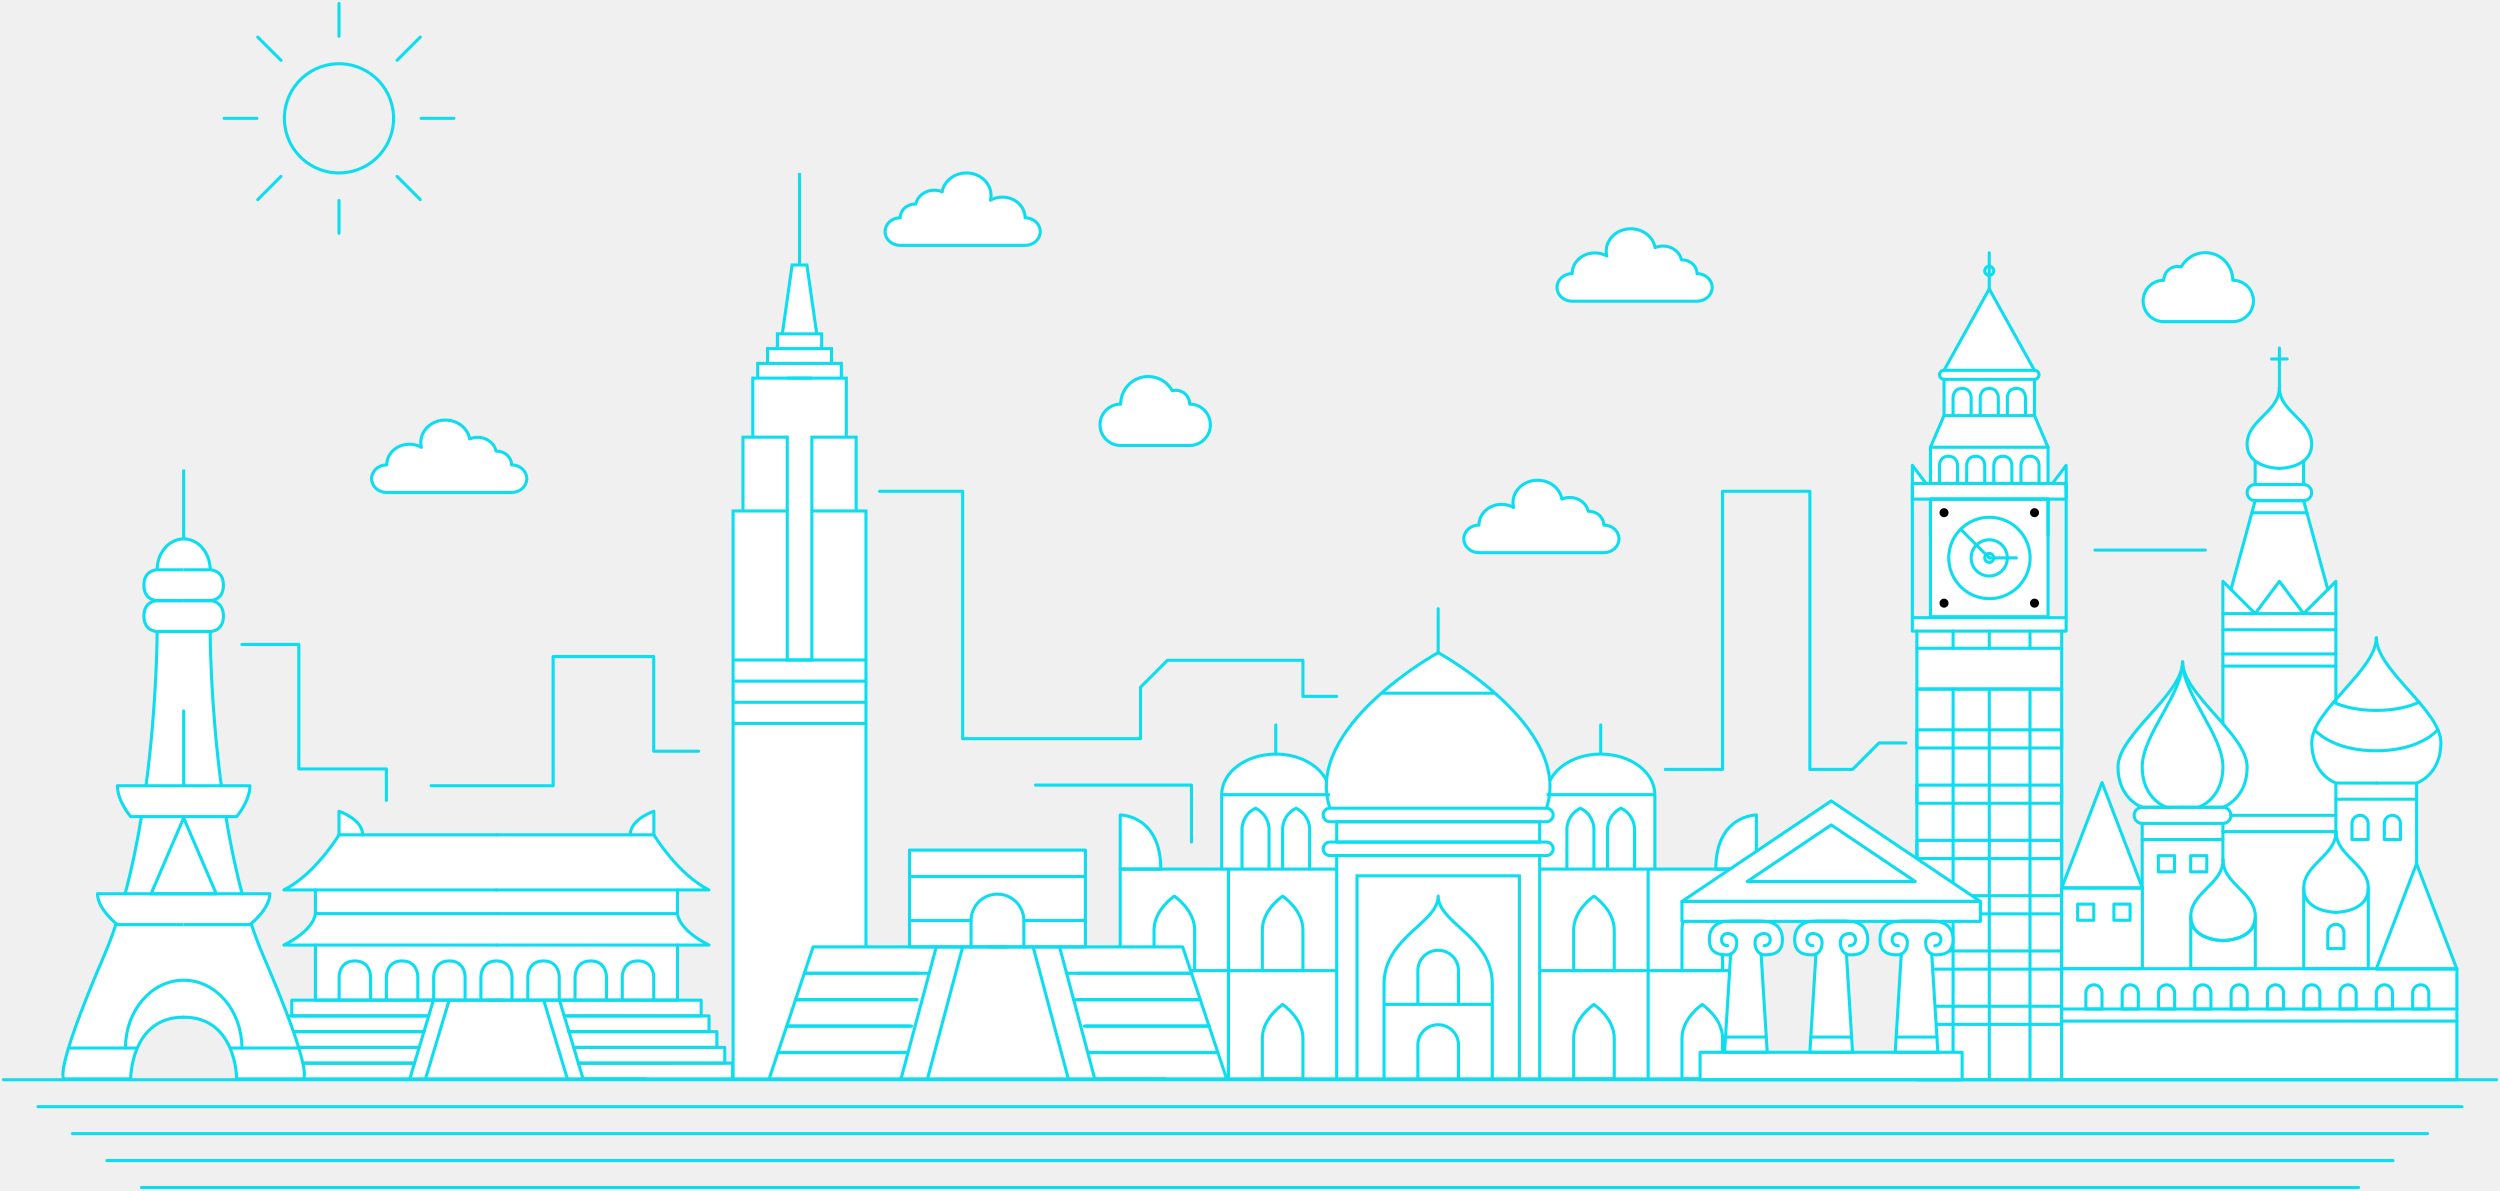
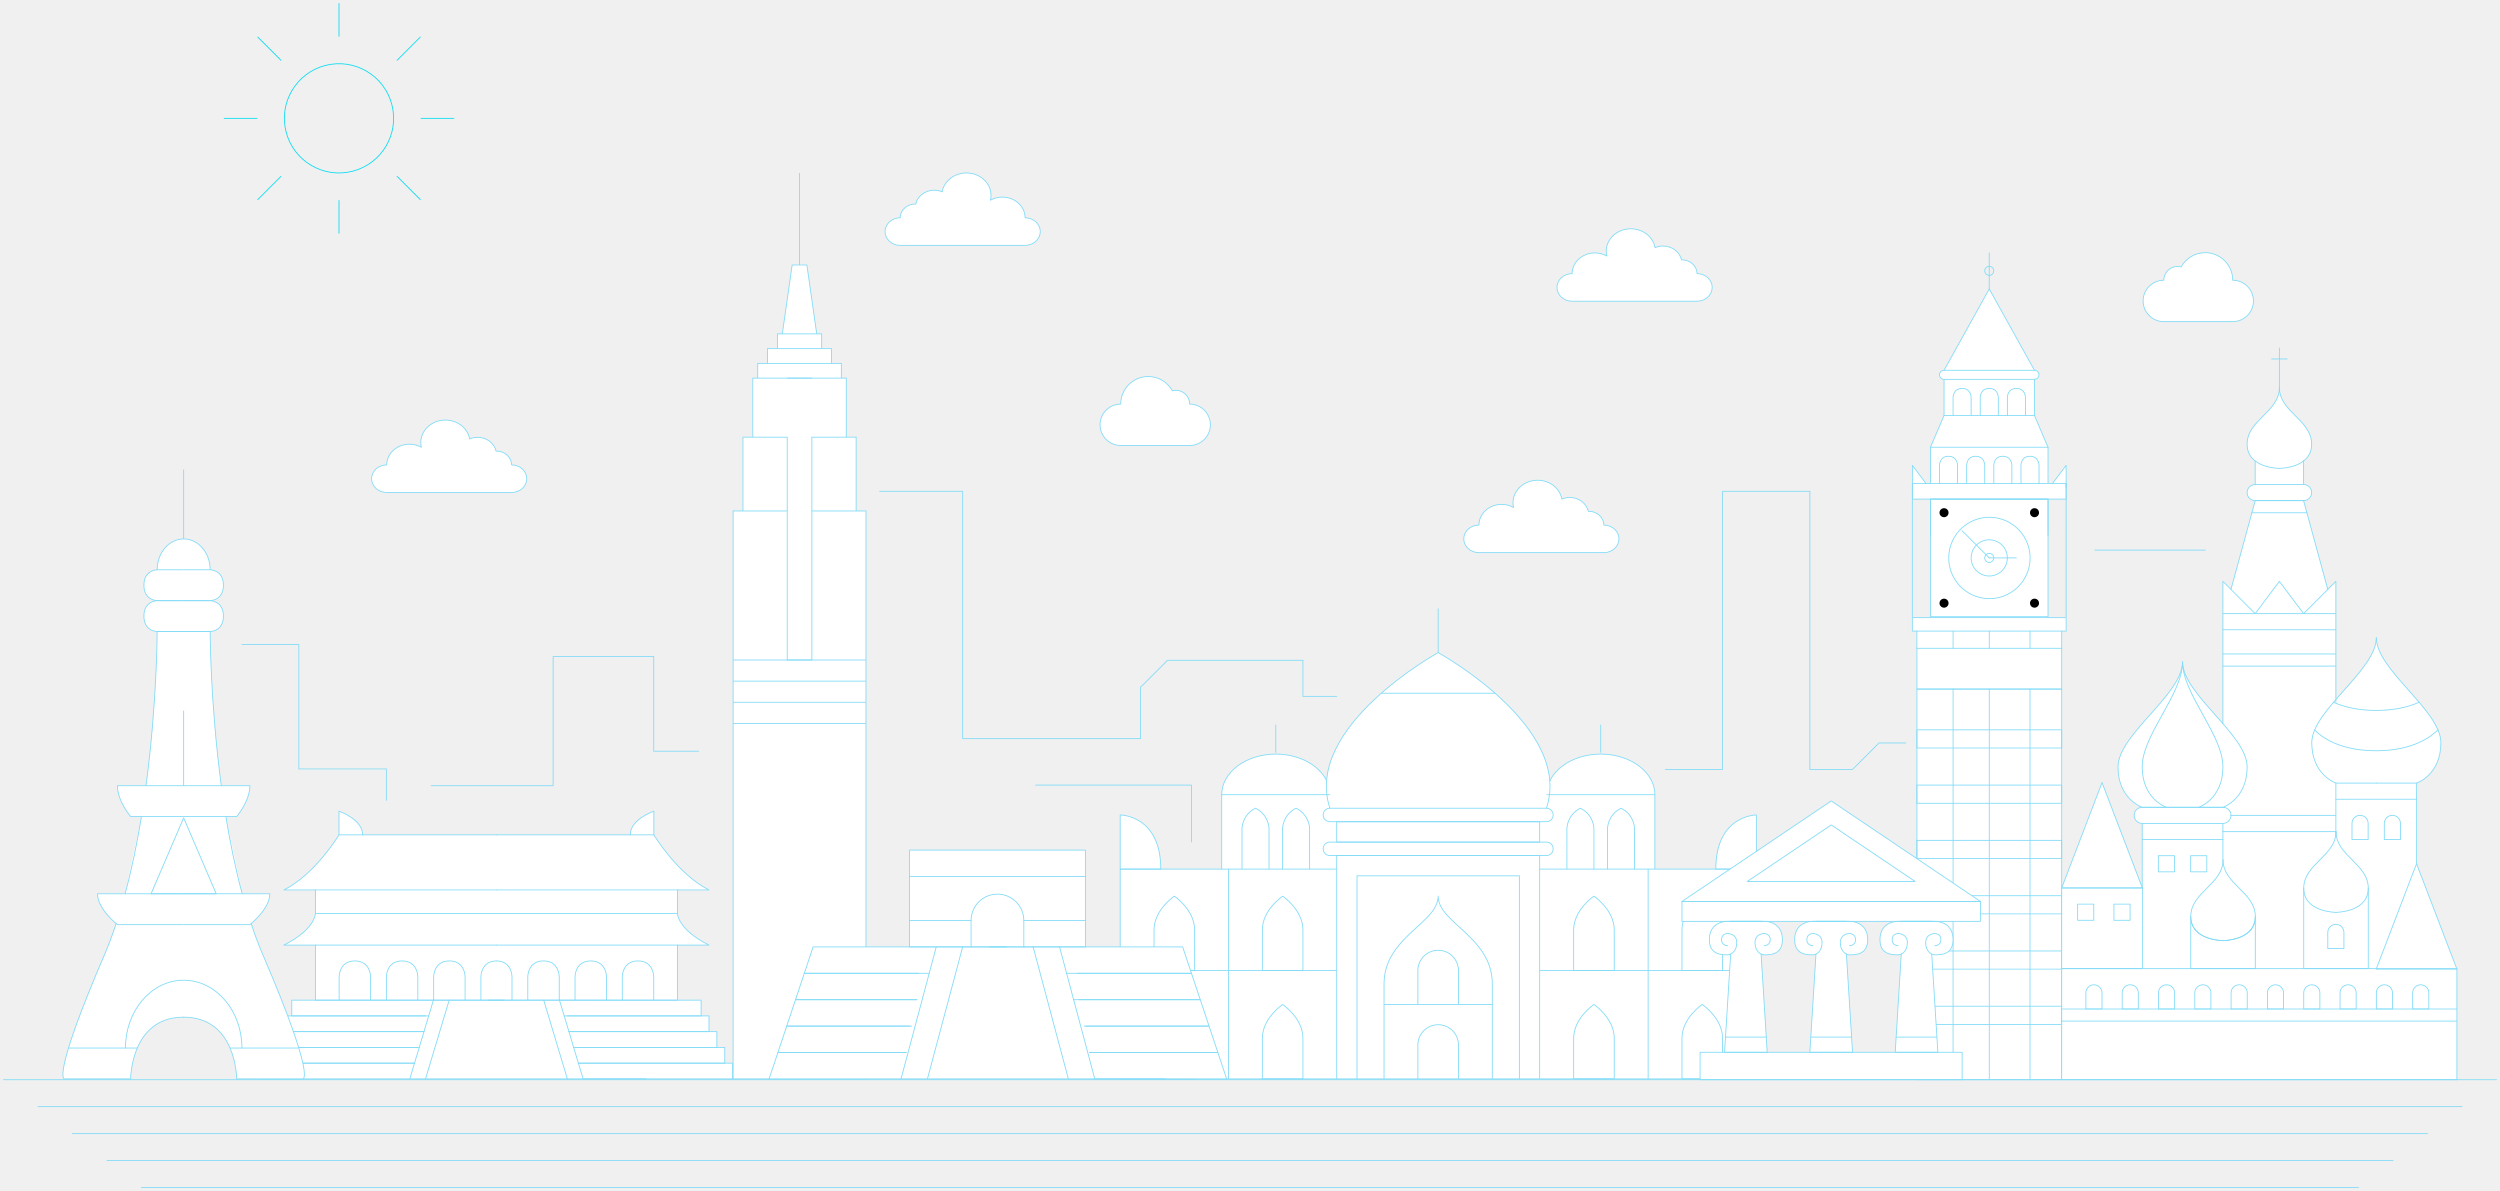
<svg xmlns="http://www.w3.org/2000/svg" id="Layer_2" data-name="Layer 2" viewBox="0 0 725 345.37">
  <defs>
    <style>
      .cls-1, .cls-2, .cls-3, .cls-4, .cls-5 {
-         stroke-width: 0.9px;
+         stroke-width: 0.25px;
      }

      .cls-1, .cls-2, .cls-3, .cls-5 {
        fill: none;
      }

      .cls-1, .cls-2, .cls-5 {
-         stroke: #0eddf0;
+         stroke: #82dbf7;
      }

      .cls-1, .cls-3, .cls-4, .cls-5 {
        stroke-linejoin: round;
      }

      .cls-6, .cls-7 {
        stroke-width: 0px;
      }

      .cls-7, .cls-4 {
        fill: white;
      }

      .cls-2 {
        stroke-miterlimit: 10;
      }

      .cls-3, .cls-4 {
        stroke: #0eddf0;
      }

      .cls-3, .cls-4, .cls-5 {
        stroke-linecap: round;
      }
    </style>
  </defs>
  <g id="OBJECTS">
    <g>
      <g>
        <path class="cls-7" d="m593.94,144.74v34.39h5.25v3.89h-1.29v130.1h-42v-48.09s0,0,0,0v-2.35s0-13.69,0-13.69h0v-3.13s0-12.91,0-12.91h0v-3.92s0-12.12,0-12.12h0v-4.7s0-12.39,0-12.39h0v-16.82s-1.31,0-1.31,0v-3.89h5.25v-34.39h-5.25v-9.8l3.94,5.25h1.31v-10.5l3.94-9.18v-10.51c-.73,0-1.31-.59-1.31-1.31s.59-1.31,1.32-1.31l13.11-23.59,13.12,23.59c.72,0,1.31.59,1.31,1.31s-.56,1.28-1.26,1.31l-.05,10.51,3.93,9.18h0v10.5h1.31l3.94-5.25v9.8h-5.25Z" />
        <g>
          <g>
            <line class="cls-5" x1="599.18" y1="140.2" x2="599.18" y2="178.84" />
            <line class="cls-5" x1="597.89" y1="188" x2="597.89" y2="183.02" />
            <g>
              <path class="cls-5" d="m591.31,108.7c0-.72-.59-1.31-1.31-1.31h-26.23c-.72,0-1.31.59-1.31,1.31h0c0,.72.59,1.31,1.31,1.31h26.23c.72,0,1.31-.59,1.31-1.31h0Z" />
              <path class="cls-5" d="m562.45,140.19v-5.25s0-2.62,2.62-2.62,2.62,2.62,2.62,2.62v5.25" />
              <path class="cls-5" d="m570.33,140.19v-5.25s0-2.62,2.62-2.62,2.62,2.62,2.62,2.62v5.25" />
              <path class="cls-5" d="m578.2,140.19v-5.25s0-2.62,2.62-2.62,2.62,2.62,2.62,2.62v5.25" />
              <path class="cls-5" d="m566.39,120.51v-5.25s0-2.62,2.62-2.62,2.62,2.62,2.62,2.62v5.25" />
              <path class="cls-5" d="m574.27,120.51v-5.25s0-2.62,2.62-2.62,2.62,2.62,2.62,2.62v5.25" />
              <path class="cls-5" d="m582.14,120.51v-5.25s0-2.62,2.62-2.62,2.62,2.62,2.62,2.62v5.25" />
              <path class="cls-5" d="m586.08,140.19v-5.25s0-2.62,2.62-2.62,2.62,2.62,2.62,2.62v5.25" />
              <polyline class="cls-5" points="559.83 140.19 559.83 129.7 593.93 129.7 593.93 140.19" />
              <polyline class="cls-5" points="559.83 155.24 559.83 144.75 593.93 144.75 593.93 155.24" />
              <line class="cls-5" x1="554.58" y1="178.84" x2="554.58" y2="141.51" />
              <polyline class="cls-5" points="554.59 141.5 554.59 134.95 558.52 140.19" />
              <polyline class="cls-5" points="599.18 141.5 599.18 134.95 595.24 140.19" />
              <polyline class="cls-5" points="559.83 129.7 563.77 120.52 590 120.52 593.93 129.7" />
              <line class="cls-5" x1="563.77" y1="110.01" x2="563.77" y2="120.52" />
              <line class="cls-5" x1="590.01" y1="110.01" x2="590.01" y2="120.52" />
              <polyline class="cls-5" points="563.77 107.4 576.88 83.79 590 107.39" />
              <line class="cls-5" x1="576.88" y1="83.8" x2="576.88" y2="73.31" />
              <circle class="cls-5" cx="576.88" cy="78.55" r="1.31" />
              <rect class="cls-5" x="559.83" y="144.74" width="34.1" height="34.1" />
              <line class="cls-5" x1="555.89" y1="188" x2="555.9" y2="183.02" />
              <rect class="cls-5" x="555.9" y="188" width="41.99" height="11.83" />
              <rect class="cls-5" x="555.9" y="199.82" width="41.99" height="113.3" />
              <rect class="cls-5" x="555.9" y="211.65" width="41.99" height="5.27" />
              <rect class="cls-5" x="555.9" y="227.68" width="41.99" height="5.27" />
              <rect class="cls-5" x="555.9" y="243.71" width="41.99" height="5.27" />
              <rect class="cls-5" x="555.9" y="259.75" width="41.99" height="5.27" />
              <rect class="cls-5" x="555.9" y="275.78" width="41.99" height="5.27" />
              <rect class="cls-5" x="555.9" y="291.81" width="41.99" height="5.27" />
              <line class="cls-5" x1="576.89" y1="188" x2="576.89" y2="183.02" />
              <line class="cls-5" x1="566.39" y1="188" x2="566.4" y2="183.02" />
              <line class="cls-5" x1="588.7" y1="188" x2="588.7" y2="183.02" />
              <line class="cls-5" x1="576.89" y1="313.12" x2="576.89" y2="199.82" />
              <line class="cls-5" x1="566.39" y1="313.12" x2="566.4" y2="199.82" />
              <line class="cls-5" x1="588.7" y1="313.12" x2="588.7" y2="199.82" />
              <circle class="cls-5" cx="576.88" cy="161.79" r="11.8" transform="translate(392.52 731.86) rotate(-87.74)" />
              <circle class="cls-5" cx="576.88" cy="161.79" r="5.25" />
              <circle class="cls-5" cx="576.88" cy="161.79" r="1.31" />
              <line class="cls-5" x1="569.01" y1="153.92" x2="576.88" y2="161.79" />
              <line class="cls-5" x1="584.75" y1="161.79" x2="576.88" y2="161.79" />
              <circle class="cls-6" cx="563.77" cy="148.68" r="1.31" />
              <circle class="cls-6" cx="590.01" cy="148.68" r="1.31" />
              <circle class="cls-6" cx="563.77" cy="174.92" r="1.31" />
              <circle class="cls-6" cx="590.01" cy="174.92" r="1.31" />
            </g>
          </g>
          <rect class="cls-5" x="554.59" y="140.2" width="44.59" height="4.54" />
          <rect class="cls-5" x="554.58" y="179.12" width="44.6" height="3.9" />
        </g>
      </g>
      <path class="cls-7" d="m210.17,308.31v-4.56h-2.28v-4.57h-2.29v-4.56h-2.28v-4.57h-6.86v-15.99h9.13c-9.11-4.55-9.12-9.1-9.12-9.12v-6.86h9.13c-9.13-4.56-15.98-15.98-15.98-15.98v-6.83s-6.83,2.28-6.84,6.83h-77.62c0-4.55-6.84-6.83-6.84-6.83v6.83s-1.71,2.86-4.57,6.28c-2.85,3.43-6.85,7.42-11.41,9.7h9.13v6.86h0s0,4.56-9.13,9.12h9.13v15.99h-6.85v4.56h.05s-2.34,0-2.34,0v4.56h-2.28v4.56h.06s-2.34,0-2.34,0v4.56h-2.28v4.57h136.98v-4.57h-2.28Z" />
      <g>
        <path class="cls-2" d="m112.05,290.08v-6.85s0-4.56,4.56-4.56,4.56,4.56,4.56,4.56v6.85" />
        <path class="cls-2" d="m98.35,290.08v-6.85s0-4.56,4.56-4.56,4.56,4.56,4.56,4.56v6.85" />
        <path class="cls-2" d="m125.76,290.08v-6.85s0-4.56,4.56-4.56,4.56,4.56,4.56,4.56v6.85" />
        <path class="cls-2" d="m139.46,290.08v-6.85s0-4.56,4.56-4.56" />
        <path class="cls-5" d="m143.96,264.94h-52.5s0,4.56-9.13,9.13h61.63" />
        <path class="cls-5" d="m143.96,242.1h-45.65s-6.85,11.41-15.98,15.98h61.63" />
        <polyline class="cls-5" points="91.47 274.06 91.47 290.04 143.96 290.04" />
        <line class="cls-5" x1="91.47" y1="264.93" x2="91.47" y2="258.09" />
        <path class="cls-5" d="m98.31,242.11v-6.85s6.85,2.28,6.85,6.85" />
        <polyline class="cls-5" points="123.39 294.61 84.61 294.61 84.61 290.05 146.23 290.05" />
        <polyline class="cls-5" points="122.95 299.18 82.32 299.18 82.32 294.61 124.32 294.61" />
        <polyline class="cls-5" points="121.11 303.75 80.04 303.75 80.04 299.18 122.95 299.18" />
        <polyline class="cls-5" points="120.2 308.32 77.76 308.31 77.76 303.75 121.57 303.75" />
        <polyline class="cls-5" points="187.34 312.88 75.47 312.88 75.47 308.32 120.2 308.32" />
        <line class="cls-5" x1="130.26" y1="290.05" x2="123.4" y2="312.87" />
        <line class="cls-5" x1="125.69" y1="290.05" x2="118.84" y2="312.87" />
        <path class="cls-2" d="m175.88,290.08v-6.85s0-4.56-4.56-4.56c-4.56,0-4.56,4.56-4.56,4.56v6.85" />
        <path class="cls-2" d="m189.58,290.08v-6.85s0-4.56-4.56-4.56-4.56,4.56-4.56,4.56v6.85" />
        <path class="cls-2" d="m162.18,290.08v-6.85s0-4.56-4.56-4.56c-4.56,0-4.56,4.56-4.56,4.56v6.85" />
        <path class="cls-2" d="m148.48,290.08v-6.85s0-4.56-4.56-4.56" />
        <path class="cls-5" d="m143.97,264.94h52.5s0,4.56,9.13,9.13h-61.63" />
        <path class="cls-5" d="m143.97,242.1h45.65s6.85,11.41,15.98,15.98h-61.63" />
        <polyline class="cls-5" points="196.47 274.06 196.47 290.04 143.97 290.04" />
        <line class="cls-5" x1="196.47" y1="264.93" x2="196.47" y2="258.09" />
        <path class="cls-5" d="m189.62,242.11v-6.85s-6.85,2.28-6.85,6.85" />
        <polyline class="cls-5" points="164.54 294.61 203.33 294.61 203.33 290.05 141.7 290.05" />
        <polyline class="cls-5" points="164.99 299.18 205.61 299.18 205.61 294.61 163.62 294.61" />
        <polyline class="cls-5" points="166.82 303.75 207.89 303.75 207.89 299.18 164.99 299.18" />
        <polyline class="cls-5" points="167.73 308.32 210.18 308.31 210.18 303.75 166.36 303.75" />
        <polyline class="cls-5" points="169.11 312.88 212.46 312.88 212.46 308.32 167.73 308.32" />
        <line class="cls-5" x1="157.68" y1="290.05" x2="164.53" y2="312.87" />
        <line class="cls-5" x1="162.25" y1="290.05" x2="169.1" y2="312.87" />
      </g>
      <g>
        <polygon class="cls-7" points="251.13 148.19 251.13 312.88 212.6 312.88 212.6 148.19 215.46 148.19 215.46 126.78 218.31 126.78 218.31 109.66 219.74 109.66 219.74 105.39 222.59 105.39 222.59 101.1 225.45 101.1 225.45 96.82 226.87 96.82 229.72 76.85 234 76.85 236.85 96.82 238.28 96.82 238.28 101.1 241.13 101.1 241.13 105.39 243.99 105.39 243.99 109.66 245.42 109.66 245.42 126.78 248.27 126.78 248.27 148.19 251.13 148.19" />
        <g>
          <line class="cls-2" x1="212.6" y1="191.4" x2="251.13" y2="191.4" />
          <line class="cls-2" x1="212.6" y1="197.53" x2="251.13" y2="197.53" />
          <line class="cls-2" x1="212.6" y1="203.66" x2="251.13" y2="203.66" />
          <line class="cls-2" x1="212.6" y1="209.8" x2="251.13" y2="209.8" />
          <polyline class="cls-2" points="215.46 148.18 215.46 126.78 228.3 126.78 228.3 148.18" />
          <polyline class="cls-2" points="218.31 126.78 218.31 109.66 235.43 109.66" />
          <polygon class="cls-2" points="251.13 312.88 251.13 148.18 235.44 148.18 235.44 191.4 228.3 191.4 228.3 148.18 212.6 148.18 212.6 312.88 251.13 312.88" />
          <polyline class="cls-2" points="248.28 148.18 248.28 126.78 235.44 126.78 235.44 148.18" />
          <polyline class="cls-2" points="245.42 126.78 245.42 109.66 228.3 109.66" />
          <polyline class="cls-2" points="219.74 109.67 219.74 105.39 243.99 105.39 243.99 109.67" />
          <polyline class="cls-2" points="222.59 105.39 222.59 101.1 241.13 101.1 241.13 105.39" />
          <polyline class="cls-2" points="225.45 101.1 225.45 96.82 238.28 96.82 238.28 101.1" />
          <polyline class="cls-2" points="226.87 96.83 229.72 76.85 234 76.85 236.85 96.82" />
          <line class="cls-2" x1="231.86" y1="76.86" x2="231.86" y2="50.16" />
        </g>
      </g>
      <g>
        <path class="cls-7" d="m509.35,236.34v76.55h-184.49v-76.55s11.77,0,11.77,15.7h17.66v-21.58c0-6.5,7.03-11.77,15.7-11.77,6.79,0,12.55,3.23,14.75,7.76,1.55-20.24,32.34-37.19,32.34-37.19,0,0,30.91,17.02,32.35,37.31,2.14-4.59,7.96-7.88,14.8-7.88,8.67,0,15.7,5.27,15.7,11.77v21.58h17.67c0-15.7,11.77-15.7,11.77-15.7Z" />
        <g>
          <polyline class="cls-2" points="387.64 312.86 387.64 248.11 446.5 248.11 446.5 312.86" />
          <polyline class="cls-2" points="393.53 312.86 393.53 253.99 440.62 253.99 440.62 312.86" />
          <path class="cls-1" d="m432.77,312.86s0-13.73,0-27.47c0-13.73-15.7-17.66-15.7-25.51h0c0,7.85-15.7,11.77-15.7,25.51v27.47" />
          <line class="cls-1" x1="401.37" y1="291.28" x2="432.76" y2="291.28" />
          <path class="cls-1" d="m411.18,291.28v-9.81c0-3.25,2.64-5.89,5.89-5.89s5.89,2.64,5.89,5.89v9.81" />
          <path class="cls-1" d="m411.18,312.87v-9.81c0-3.25,2.64-5.89,5.89-5.89s5.89,2.64,5.89,5.89v9.81" />
          <path class="cls-1" d="m450.42,246.16c0-1.08-.88-1.96-1.96-1.96h-62.78c-1.08,0-1.96.88-1.96,1.96h0c0,1.08.88,1.96,1.96,1.96h62.78c1.08,0,1.96-.88,1.96-1.96h0Z" />
          <path class="cls-1" d="m450.42,236.34c0-1.08-.88-1.96-1.96-1.96h-62.78c-1.08,0-1.96.88-1.96,1.96h0c0,1.08.88,1.96,1.96,1.96h62.78c1.08,0,1.96-.88,1.96-1.96h0Z" />
          <rect class="cls-1" x="387.64" y="238.31" width="58.86" height="5.89" />
          <path class="cls-1" d="m448.46,234.38c7.85-23.54-31.39-45.12-31.39-45.12,0,0-39.24,21.58-31.39,45.12" />
          <line class="cls-1" x1="400.58" y1="201.03" x2="433.55" y2="201.03" />
          <path class="cls-1" d="m340.55,281.47h5.89s0-11.77,0-11.77c0-5.89-5.88-9.81-5.88-9.81,0,0-5.89,3.92-5.89,9.81v11.77h5.89" />
          <path class="cls-1" d="m371.96,281.47h5.89s0-11.77,0-11.77c0-5.89-5.88-9.81-5.88-9.81,0,0-5.89,3.92-5.89,9.81v11.77h5.89" />
          <line class="cls-1" x1="356.25" y1="252.04" x2="356.25" y2="312.86" />
          <line class="cls-1" x1="324.86" y1="281.47" x2="387.64" y2="281.47" />
          <path class="cls-1" d="m340.55,312.88h5.89s0-11.77,0-11.77c0-5.89-5.88-9.81-5.88-9.81,0,0-5.89,3.92-5.89,9.81v11.77h5.89" />
          <path class="cls-1" d="m371.96,312.88h5.89s0-11.77,0-11.77c0-5.89-5.88-9.81-5.88-9.81,0,0-5.89,3.92-5.89,9.81v11.77h5.89" />
          <polyline class="cls-1" points="387.64 252.04 324.86 252.04 324.86 312.86 324.86 312.88 446.5 312.88" />
          <path class="cls-1" d="m324.86,252.04v-15.7s11.77,0,11.77,15.7h-11.77Z" />
          <path class="cls-1" d="m493.66,281.47h-5.89v-11.77c0-5.89,5.88-9.81,5.88-9.81,0,0,5.89,3.92,5.89,9.81v11.77h-5.89" />
          <path class="cls-1" d="m462.25,281.47h-5.89v-11.77c0-5.89,5.88-9.81,5.88-9.81,0,0,5.89,3.92,5.89,9.81v11.77h-5.89" />
          <line class="cls-1" x1="477.96" y1="252.04" x2="477.96" y2="312.86" />
          <line class="cls-1" x1="509.35" y1="281.47" x2="446.57" y2="281.47" />
          <path class="cls-1" d="m493.66,312.88h-5.89v-11.77c0-5.89,5.88-9.81,5.88-9.81,0,0,5.89,3.92,5.89,9.81v11.77h-5.89" />
          <path class="cls-1" d="m462.25,312.88h-5.89v-11.77c0-5.89,5.88-9.81,5.88-9.81,0,0,5.89,3.92,5.89,9.81v11.77h-5.89" />
          <polyline class="cls-1" points="446.57 252.04 509.35 252.04 509.35 312.86 509.35 312.88 446.57 312.88" />
          <path class="cls-1" d="m509.35,252.04v-15.7s-11.77,0-11.77,15.7h11.77Z" />
          <path class="cls-1" d="m368.02,252.04v-11.77s0-3.92-3.92-5.89h0c-3.92,1.96-3.92,5.89-3.92,5.89v11.77" />
          <path class="cls-1" d="m379.79,252.04v-11.77s0-3.92-3.92-5.89h0c-3.92,1.96-3.92,5.89-3.92,5.89v11.77" />
          <path class="cls-1" d="m354.29,252.04v-21.58c0-6.5,7.03-11.77,15.7-11.77,6.76,0,12.53,3.2,14.73,7.7" />
          <line class="cls-5" x1="369.98" y1="218.19" x2="369.98" y2="210.24" />
          <line class="cls-5" x1="464.21" y1="218.19" x2="464.21" y2="210.24" />
          <line class="cls-1" x1="354.29" y1="230.46" x2="385.68" y2="230.46" />
          <path class="cls-1" d="m466.18,252.04v-11.77s0-3.92,3.92-5.89h0c3.92,1.96,3.92,5.89,3.92,5.89v11.77" />
          <path class="cls-1" d="m454.4,252.04v-11.77s0-3.92,3.92-5.89h0c3.92,1.96,3.92,5.89,3.92,5.89v11.77" />
          <path class="cls-1" d="m449.43,226.49c2.17-4.54,7.97-7.8,14.78-7.8,8.67,0,15.7,5.27,15.7,11.77v21.58" />
          <line class="cls-1" x1="479.91" y1="230.46" x2="448.52" y2="230.46" />
        </g>
        <line class="cls-5" x1="417.07" y1="189.26" x2="417.07" y2="176.53" />
      </g>
      <g>
        <polygon class="cls-7" points="355.73 312.88 223.04 312.88 235.8 274.6 263.75 274.6 263.75 246.54 314.77 246.54 314.77 274.6 342.97 274.6 355.73 312.88" />
        <g>
          <polyline class="cls-5" points="266.39 282.25 233.25 282.25 235.8 274.6 291.92 274.6" />
          <polyline class="cls-5" points="265.89 289.91 230.7 289.91 233.25 282.25 269.47 282.25" />
          <polyline class="cls-5" points="263.84 297.57 228.15 297.57 230.7 289.91 265.89 289.91" />
          <polyline class="cls-5" points="262.83 305.23 225.59 305.22 228.15 297.57 264.36 297.57" />
          <polyline class="cls-5" points="337.87 312.88 223.04 312.88 225.59 305.23 262.83 305.23" />
          <line class="cls-5" x1="279.17" y1="274.6" x2="268.96" y2="312.87" />
          <line class="cls-5" x1="271.51" y1="274.6" x2="261.3" y2="312.87" />
          <polyline class="cls-5" points="312.38 282.25 345.52 282.25 342.97 274.6 286.86 274.6" />
          <polyline class="cls-5" points="312.88 289.91 348.08 289.91 345.52 282.25 309.31 282.25" />
          <polyline class="cls-5" points="314.93 297.57 350.63 297.57 348.08 289.91 311.35 289.91" />
          <polyline class="cls-5" points="315.95 305.23 353.18 305.22 350.63 297.57 314.42 297.57" />
          <polyline class="cls-5" points="317.49 312.88 355.73 312.88 353.18 305.23 315.95 305.23" />
          <line class="cls-5" x1="299.61" y1="274.6" x2="309.82" y2="312.87" />
          <line class="cls-5" x1="307.27" y1="274.6" x2="317.48" y2="312.87" />
          <rect class="cls-5" x="263.75" y="246.53" width="51.02" height="28.07" />
          <line class="cls-5" x1="314.77" y1="254.19" x2="263.75" y2="254.19" />
          <path class="cls-5" d="m281.61,274.6v-7.65c0-4.23,3.43-7.65,7.65-7.65s7.65,3.43,7.65,7.65v7.65" />
          <line class="cls-5" x1="263.75" y1="266.95" x2="281.61" y2="266.95" />
          <line class="cls-5" x1="296.93" y1="266.95" x2="314.79" y2="266.95" />
        </g>
      </g>
      <g>
        <path class="cls-7" d="m574.32,261.41l-43.28-29.14-43.27,29.14v5.77h13.23c-1.77,0-5.3.89-5.3,5.3s3.53,4.42,5.3,4.42c.24,0,.56-.08.89-.23l-1.77,28.5h-7.1v7.94h76v-7.94h-7.04l-1.8-28.52c.34.16.66.25.91.25,1.76,0,5.29,0,5.29-4.42s-3.53-5.3-5.29-5.3h13.23v-5.77Zm-49.46,43.76h-12.38l-1.77-28.5c.33.15.64.23.89.23,1.76,0,5.3,0,5.3-4.42s-3.54-5.3-5.3-5.3h14.15c-1.77,0-5.3.89-5.3,5.3s3.53,4.42,5.3,4.42c.25,0,.58-.09.91-.25l-1.8,28.52Zm24.74,0h-12.38l-1.76-28.5c.32.15.64.23.88.23,1.76,0,5.29,0,5.29-4.42s-3.53-5.3-5.29-5.3h14.15c-1.77,0-5.3.89-5.3,5.3s3.53,4.42,5.3,4.42c.24,0,.54-.07.87-.22l-1.75,28.49Z" />
        <g>
          <path class="cls-5" d="m525.75,274.26s-1.77,0-1.77-1.77,1.77-1.77,1.77-1.77c0,0,2.65,0,2.65,2.65s-1.77,3.53-2.65,3.53c-1.77,0-5.3,0-5.3-4.42s3.53-5.3,5.3-5.3h9.71" />
          <path class="cls-5" d="m536.34,274.26s1.77,0,1.77-1.77-1.77-1.77-1.77-1.77c0,0-2.65,0-2.65,2.65,0,2.65,1.77,3.53,2.65,3.53,1.77,0,5.3,0,5.3-4.42,0-4.42-3.53-5.3-5.3-5.3h-9.71" />
          <polyline class="cls-5" points="526.63 276.68 524.86 305.17 537.24 305.17 535.46 276.68" />
          <rect class="cls-5" x="493.02" y="305.17" width="76" height="7.95" />
          <line class="cls-5" x1="525.17" y1="300.75" x2="536.93" y2="300.75" />
          <path class="cls-5" d="m550.49,274.26s-1.77,0-1.77-1.77,1.77-1.77,1.77-1.77c0,0,2.65,0,2.65,2.65s-1.77,3.53-2.65,3.53c-1.77,0-5.3,0-5.3-4.42s3.53-5.3,5.3-5.3h9.71" />
          <path class="cls-5" d="m561.09,274.26s1.77,0,1.77-1.77-1.77-1.77-1.77-1.77c0,0-2.65,0-2.65,2.65,0,2.65,1.77,3.53,2.65,3.53,1.77,0,5.3,0,5.3-4.42,0-4.42-3.53-5.3-5.3-5.3h-9.71" />
          <polyline class="cls-5" points="551.37 276.68 549.61 305.17 561.98 305.17 560.2 276.68" />
          <line class="cls-5" x1="549.91" y1="300.75" x2="561.67" y2="300.75" />
          <path class="cls-5" d="m501.01,274.26s-1.77,0-1.77-1.77,1.77-1.77,1.77-1.77c0,0,2.65,0,2.65,2.65s-1.77,3.53-2.65,3.53c-1.77,0-5.3,0-5.3-4.42s3.53-5.3,5.3-5.3h9.71" />
          <path class="cls-5" d="m511.6,274.26s1.77,0,1.77-1.77-1.77-1.77-1.77-1.77c0,0-2.65,0-2.65,2.65,0,2.65,1.77,3.53,2.65,3.53,1.77,0,5.3,0,5.3-4.42,0-4.42-3.53-5.3-5.3-5.3h-9.71" />
          <polyline class="cls-5" points="501.89 276.68 500.12 305.17 512.49 305.17 510.72 276.68" />
          <line class="cls-5" x1="500.43" y1="300.75" x2="512.19" y2="300.75" />
          <polygon class="cls-5" points="487.77 261.42 574.32 261.42 531.05 232.27 487.77 261.42" />
          <polygon class="cls-5" points="506.68 255.64 531.05 239.23 555.41 255.64 506.68 255.64" />
          <rect class="cls-5" x="487.77" y="261.42" width="86.55" height="5.78" />
        </g>
      </g>
      <g>
        <g>
          <g>
            <path class="cls-7" d="m41.02,236.81c-1.22,7.47-2.77,15.09-4.74,22.39l4.74-22.39Z" />
            <path class="cls-7" d="m86.66,303.93c-1.6-5.25-4.65-13.6-10.34-26.84-1.26-2.95-2.42-6.03-3.49-9.23,1.25-1.06,5.41-4.87,5.41-8.67h-8c-1.97-7.3-3.52-14.92-4.74-22.39h3.13s3.84-4.48,3.84-8.95h-8.3c-3.22-24.18-3.22-44.71-3.22-44.71,0,0,3.84,0,3.84-4.48s-3.84-4.48-3.84-4.48h-.03.03s3.84,0,3.84-4.48-3.84-4.47-3.84-4.47c0-4.94-3.44-8.95-7.69-8.95s-7.68,4.01-7.68,8.95c0,0-3.84,0-3.84,4.47s3.84,4.48,3.84,4.48h.03s-.03,0-.03,0c0,0-3.84,0-3.84,4.48s3.84,4.48,3.84,4.48c0,0,0,20.54-3.23,44.71h-8.29c0,4.48,3.84,8.95,3.84,8.95h3.13c-1.22,7.47-2.77,15.09-4.74,22.39h-8c0,3.8,4.16,7.6,5.41,8.66-1.07,3.2-2.22,6.29-3.49,9.24-5.69,13.24-8.75,21.59-10.33,26.84-2.72,8.95-1.19,8.95-1.19,8.95h19.21s0-4.48,1.92-8.95c1.93-4.48,5.77-8.95,13.45-8.95s11.53,4.48,13.45,8.95c1.93,4.48,1.93,8.95,1.93,8.95h19.21s1.53,0-1.19-8.95Zm-42.85-44.74l9.45-22,9.46,22h-18.91Z" />
            <path class="cls-7" d="m70.24,259.19c-1.97-7.3-3.52-14.92-4.74-22.39l4.74,22.39Z" />
          </g>
          <polygon class="cls-7" points="62.72 259.19 43.81 259.19 53.26 237.19 62.72 259.19" />
        </g>
        <g>
          <g>
            <path class="cls-5" d="m33.69,267.85c-1.06,3.2-2.22,6.3-3.49,9.24-15.37,35.79-11.53,35.79-11.53,35.79h19.22s0-17.9,15.37-17.9" />
            <path class="cls-5" d="m41.02,236.8c-1.22,7.47-2.77,15.09-4.74,22.39" />
            <path class="cls-5" d="m53.26,183.14h-7.69s0,20.54-3.23,44.72" />
            <path class="cls-2" d="m53.26,183.14h-7.69s-3.84,0-3.84-4.47,3.84-4.47,3.84-4.47h7.69" />
            <path class="cls-2" d="m53.26,174.18h-7.69s-3.84,0-3.84-4.47,3.84-4.47,3.84-4.47h7.69" />
            <path class="cls-2" d="m45.58,165.24c0-4.94,3.44-8.95,7.69-8.95" />
            <line class="cls-2" x1="19.86" y1="303.93" x2="39.81" y2="303.93" />
            <path class="cls-1" d="m53.26,268.14h-19.22s-5.76-4.47-5.76-8.95h24.98" />
            <path class="cls-1" d="m53.26,236.81h-15.37s-3.84-4.47-3.84-8.95h19.21" />
            <path class="cls-5" d="m72.83,267.85c1.06,3.2,2.22,6.3,3.49,9.24,15.37,35.79,11.53,35.79,11.53,35.79h-19.22s0-17.9-15.37-17.9" />
            <path class="cls-5" d="m65.5,236.8c1.22,7.47,2.77,15.09,4.74,22.39" />
            <path class="cls-5" d="m53.26,183.14h7.69s0,20.54,3.23,44.72" />
            <path class="cls-2" d="m53.26,183.14h7.69s3.84,0,3.84-4.47-3.84-4.47-3.84-4.47h-7.69" />
            <path class="cls-2" d="m53.26,174.18h7.69s3.84,0,3.84-4.47-3.84-4.47-3.84-4.47h-7.69" />
            <path class="cls-2" d="m60.95,165.24c0-4.94-3.44-8.95-7.69-8.95" />
            <line class="cls-2" x1="86.66" y1="303.93" x2="66.71" y2="303.93" />
            <path class="cls-1" d="m53.26,268.14h19.22s5.76-4.47,5.76-8.95h-24.98" />
            <path class="cls-5" d="m53.26,236.81h15.37s3.84-4.47,3.84-8.95h-19.21v-21.69" />
            <line class="cls-2" x1="53.26" y1="136.16" x2="53.26" y2="156.29" />
            <path class="cls-5" d="m70.16,303.93c0-10.86-7.56-19.67-16.89-19.67s-16.89,8.8-16.89,19.67" />
          </g>
          <polygon class="cls-5" points="53.26 237.19 43.81 259.19 62.71 259.19 53.26 237.19" />
        </g>
      </g>
      <g>
        <path class="cls-7" d="m712.45,280.91l-11.63-30.4v-23.42h0s.03,0,.03,0c0,0,7.02-2.34,7.02-11.7,0-1.2-.31-2.45-.85-3.72h0s0,0,0,0c-1.1-2.58-3.14-5.28-5.47-8.02h0s0,0,0,0c-5.43-6.39-12.4-12.97-12.4-18.68h-.01c0,5.48-6.41,11.76-11.73,17.9v-34.28s-2.34,2.34-2.34,2.34l-.03.03v-.03h.03l-7.02-25.74h0c1.29,0,2.34-1.05,2.34-2.34s-1.05-2.34-2.34-2.34v-6.83h0c1.34-1.04,2.34-2.58,2.34-4.87,0-7.02-9.36-9.36-9.36-16.38,0,7.02-9.36,9.36-9.36,16.38,0,2.29,1,3.83,2.34,4.87h0v6.83c-1.29,0-2.34,1.05-2.34,2.34s1.05,2.34,2.34,2.34h0l-7.02,25.74-2.34-2.34v41.26c-4.78-5.51-10.41-11.13-11.5-16.18l-.19-1.67c0,.08,0,.16,0,.24,0-.08-.01-.16-.01-.24h-.01c0,.08-.01.17-.02.25,0-.08,0-.17,0-.25l-.19,1.67c-1.95,9.05-18.53,19.94-18.53,28.75,0,9.36,7.02,11.7,7.02,11.7h0c-1.29,0-2.34,1.05-2.34,2.34s1.05,2.34,2.34,2.34v18.58l-11.65-30.44-11.7,30.57v55.61h114.61v-32.21h-.05Z" />
        <g>
          <g>
            <g>
              <path class="cls-5" d="m632.94,234.11h-11.7s-7.02-2.34-7.02-11.7,18.72-21.06,18.72-30.42" />
              <path class="cls-5" d="m628.26,234.11s-7.02-2.34-7.02-11.7,11.7-21.06,11.7-30.42" />
              <path class="cls-5" d="m632.95,234.11h11.7s7.02-2.34,7.02-11.7-18.72-21.06-18.72-30.42" />
              <path class="cls-5" d="m637.63,234.11s7.02-2.34,7.02-11.7c0-9.36-11.7-21.06-11.7-30.42" />
              <path class="cls-5" d="m646.98,236.45c0-1.29-1.05-2.34-2.34-2.34h-23.4c-1.29,0-2.34,1.05-2.34,2.34h0c0,1.29,1.05,2.34,2.34,2.34h23.4c1.29,0,2.34-1.05,2.34-2.34h0Z" />
              <line class="cls-5" x1="621.24" y1="238.79" x2="621.24" y2="257.51" />
              <line class="cls-5" x1="644.64" y1="238.79" x2="644.64" y2="249.38" />
              <line class="cls-5" x1="621.24" y1="243.47" x2="644.64" y2="243.47" />
              <g>
                <path class="cls-5" d="m689.13,227.09h-11.7s-7.02-2.34-7.02-11.7,18.72-21.06,18.72-30.42" />
                <path class="cls-5" d="m689.14,227.09h11.7s7.02-2.34,7.02-11.7c0-9.36-18.72-21.06-18.72-30.42" />
                <path class="cls-5" d="m671.24,211.71c1.9,1.94,7.16,6.01,17.86,6.01s16.05-4.15,17.91-6.07" />
                <path class="cls-5" d="m676.72,203.67c2.9,1.29,6.94,2.35,12.38,2.35s9.54-1.07,12.44-2.37" />
                <line class="cls-5" x1="677.4" y1="227.09" x2="677.4" y2="242.22" />
                <line class="cls-5" x1="700.82" y1="227.09" x2="700.82" y2="250.47" />
                <line class="cls-5" x1="677.4" y1="231.77" x2="700.8" y2="231.77" />
                <path class="cls-5" d="m686.76,238.79h0c0-1.29-1.05-2.34-2.34-2.34h0c-1.29,0-2.34,1.05-2.34,2.34h0v4.68h4.68v-4.68Z" />
                <path class="cls-5" d="m679.74,270.4h0c0-1.29-1.05-2.34-2.34-2.34h0c-1.29,0-2.34,1.05-2.34,2.34h0v4.68h4.68v-4.68Z" />
                <path class="cls-5" d="m696.13,238.79h0c0-1.29-1.05-2.34-2.34-2.34h0c-1.29,0-2.34,1.05-2.34,2.34h0v4.68h4.68v-4.68Z" />
              </g>
              <rect class="cls-5" x="625.92" y="248.15" width="4.68" height="4.68" />
              <rect class="cls-5" x="602.51" y="262.2" width="4.68" height="4.68" />
              <rect class="cls-5" x="613.04" y="262.2" width="4.68" height="4.68" />
              <rect class="cls-5" x="635.29" y="248.15" width="4.68" height="4.68" />
              <polyline class="cls-5" points="644.64 209.85 644.64 177.95 677.4 177.95 677.4 203.69" />
              <polyline class="cls-5" points="644.64 177.95 644.64 168.59 654 177.95 661.02 168.59 668.04 177.95 677.4 168.59 677.4 177.95" />
              <line class="cls-5" x1="644.64" y1="182.63" x2="677.4" y2="182.63" />
              <line class="cls-5" x1="644.64" y1="189.65" x2="677.4" y2="189.65" />
              <line class="cls-5" x1="644.64" y1="193.17" x2="677.4" y2="193.17" />
              <line class="cls-5" x1="644.64" y1="241.17" x2="677.4" y2="241.17" />
              <polyline class="cls-5" points="646.98 170.93 654 145.19 668.04 145.19 675.06 170.93" />
              <path class="cls-5" d="m670.38,142.85c0-1.29-1.05-2.34-2.34-2.34h-14.04c-1.29,0-2.34,1.05-2.34,2.34h0c0,1.29,1.05,2.34,2.34,2.34h14.04c1.29,0,2.34-1.05,2.34-2.34h0Z" />
              <line class="cls-5" x1="654" y1="140.51" x2="654" y2="133.68" />
              <line class="cls-5" x1="668.04" y1="140.51" x2="668.04" y2="133.68" />
              <path class="cls-5" d="m661.02,135.83s-9.36,0-9.36-7.02,9.36-9.36,9.36-16.38" />
              <path class="cls-5" d="m661.02,135.83s9.36,0,9.36-7.02c0-7.02-9.36-9.36-9.36-16.38" />
              <line class="cls-5" x1="646.98" y1="236.45" x2="677.4" y2="236.45" />
              <g>
                <path class="cls-5" d="m644.68,249.38c0,7-9.3,9.35-9.36,16.32v.06c0,7.02,9.36,7.02,9.36,7.02" />
                <path class="cls-5" d="m644.68,249.38c0,7,9.3,9.35,9.36,16.32v.06c0,7.02-9.36,7.02-9.36,7.02" />
              </g>
              <g>
                <path class="cls-5" d="m677.44,264.58s-9.36,0-9.36-7.02,9.36-9.36,9.36-16.38" />
                <path class="cls-5" d="m677.44,264.58s9.36,0,9.36-7.02c0-7.02-9.36-9.36-9.36-16.38" />
              </g>
              <polyline class="cls-5" points="686.8 257.57 686.8 280.91 668.08 280.91 668.08 257.57" />
            </g>
            <line class="cls-5" x1="653.04" y1="148.7" x2="669" y2="148.7" />
            <polygon class="cls-5" points="621.29 257.51 609.59 226.94 597.89 257.51 621.29 257.51" />
            <polygon class="cls-5" points="712.5 281.04 700.8 250.47 689.1 281.04 712.5 281.04" />
            <rect class="cls-5" x="597.89" y="257.51" width="23.4" height="23.4" />
            <path class="cls-5" d="m654.04,265.76v15.15h-18.72v-15.15c0,7.02,9.36,7.02,9.36,7.02,0,0,9.36,0,9.36-7.02Z" />
            <rect class="cls-5" x="597.89" y="280.91" width="114.61" height="32.21" />
            <path class="cls-5" d="m609.58,287.93h0c0-1.29-1.05-2.34-2.34-2.34h0c-1.29,0-2.34,1.05-2.34,2.34h0v4.68h4.68v-4.68Z" />
            <path class="cls-5" d="m620.11,287.93h0c0-1.29-1.05-2.34-2.34-2.34h0c-1.29,0-2.34,1.05-2.34,2.34h0v4.68h4.68v-4.68Z" />
            <path class="cls-5" d="m630.64,287.93h0c0-1.29-1.05-2.34-2.34-2.34h0c-1.29,0-2.34,1.05-2.34,2.34h0v4.68h4.68v-4.68Z" />
            <path class="cls-5" d="m641.17,287.93h0c0-1.29-1.05-2.34-2.34-2.34h0c-1.29,0-2.34,1.05-2.34,2.34h0v4.68h4.68v-4.68Z" />
            <path class="cls-5" d="m651.7,287.93h0c0-1.29-1.05-2.34-2.34-2.34h0c-1.29,0-2.34,1.05-2.34,2.34h0v4.68h4.68v-4.68Z" />
            <path class="cls-5" d="m662.23,287.93h0c0-1.29-1.05-2.34-2.34-2.34h0c-1.29,0-2.34,1.05-2.34,2.34h0v4.68h4.68v-4.68Z" />
            <path class="cls-5" d="m672.76,287.93h0c0-1.29-1.05-2.34-2.34-2.34h0c-1.29,0-2.34,1.05-2.34,2.34h0v4.68h4.68v-4.68Z" />
            <path class="cls-5" d="m683.29,287.93h0c0-1.29-1.05-2.34-2.34-2.34h0c-1.29,0-2.34,1.05-2.34,2.34h0v4.68h4.68v-4.68Z" />
            <path class="cls-5" d="m693.82,287.93h0c0-1.29-1.05-2.34-2.34-2.34h0c-1.29,0-2.34,1.05-2.34,2.34h0v4.68h4.68v-4.68Z" />
            <path class="cls-5" d="m704.35,287.93h0c0-1.29-1.05-2.34-2.34-2.34h0c-1.29,0-2.34,1.05-2.34,2.34h0v4.68h4.68v-4.68Z" />
            <line class="cls-5" x1="597.89" y1="292.61" x2="712.5" y2="292.61" />
            <line class="cls-5" x1="597.89" y1="296.12" x2="712.5" y2="296.12" />
          </g>
          <line class="cls-5" x1="661.02" y1="112.43" x2="661.02" y2="100.93" />
          <line class="cls-5" x1="658.76" y1="104.1" x2="663.28" y2="104.1" />
        </g>
      </g>
    </g>
    <g>
      <line class="cls-5" x1="1" y1="313.12" x2="724" y2="313.12" />
      <line class="cls-5" x1="11.01" y1="320.93" x2="713.99" y2="320.93" />
      <line class="cls-5" x1="21.01" y1="328.75" x2="703.99" y2="328.75" />
      <line class="cls-5" x1="31.02" y1="336.56" x2="693.98" y2="336.56" />
      <line class="cls-5" x1="41.02" y1="344.37" x2="683.98" y2="344.37" />
    </g>
    <g>
      <polyline class="cls-5" points="255.09 142.47 279.17 142.47 279.17 214.21 330.75 214.21 330.75 199.3 338.57 191.48 377.85 191.48 377.85 201.95 387.64 201.95" />
      <polyline class="cls-5" points="125.02 227.86 160.41 227.86 160.41 190.4 189.58 190.4 189.58 217.85 202.6 217.85" />
      <polyline class="cls-5" points="70.16 186.89 86.66 186.89 86.66 222.99 112.05 222.99 112.05 232.11" />
      <polyline class="cls-5" points="482.94 223.13 499.54 223.13 499.54 142.47 524.86 142.47 524.86 223.13 537.24 223.13 544.9 215.46 552.7 215.46" />
      <line class="cls-5" x1="607.52" y1="159.52" x2="639.52" y2="159.52" />
    </g>
    <g>
      <circle class="cls-3" cx="98.31" cy="34.32" r="15.84" transform="translate(-5.43 25.29) rotate(-14.27)" />
      <line class="cls-4" x1="98.31" y1="1" x2="98.31" y2="10.52" />
      <line class="cls-4" x1="74.75" y1="10.76" x2="81.48" y2="17.49" />
      <line class="cls-4" x1="64.99" y1="34.32" x2="74.51" y2="34.32" />
      <line class="cls-4" x1="74.75" y1="57.89" x2="81.48" y2="51.15" />
      <line class="cls-4" x1="98.31" y1="67.65" x2="98.31" y2="58.13" />
      <line class="cls-4" x1="121.88" y1="57.89" x2="115.15" y2="51.15" />
      <line class="cls-4" x1="131.64" y1="34.32" x2="122.12" y2="34.32" />
      <line class="cls-4" x1="121.88" y1="10.76" x2="115.15" y2="17.49" />
    </g>
    <polyline class="cls-5" points="300.31 227.68 345.52 227.68 345.52 244.19" />
    <g>
      <g>
        <path class="cls-7" d="m345.01,129.19c3.31,0,6-2.69,6-6s-2.69-6-6-6c0-2.21-1.79-4-4-4-.36,0-.7.06-1.03.15-1.36-2.46-3.96-4.15-6.97-4.15-4.42,0-8,3.58-8,8-3.31,0-6,2.69-6,6s2.69,6,6,6h20Z" />
        <path class="cls-5" d="m345.01,129.19c3.31,0,6-2.69,6-6s-2.69-6-6-6c0-2.21-1.79-4-4-4-.36,0-.7.06-1.03.15-1.36-2.46-3.96-4.15-6.97-4.15-4.42,0-8,3.58-8,8-3.31,0-6,2.69-6,6s2.69,6,6,6h20Z" />
      </g>
      <g>
        <path class="cls-7" d="m627.5,93.27c-3.31,0-6-2.69-6-6s2.69-6,6-6c0-2.21,1.79-4,4-4,.36,0,.7.06,1.03.15,1.36-2.46,3.96-4.15,6.97-4.15,4.42,0,8,3.58,8,8,3.31,0,6,2.69,6,6s-2.69,6-6,6h-20Z" />
        <path class="cls-5" d="m627.5,93.27c-3.31,0-6-2.69-6-6s2.69-6,6-6c0-2.21,1.79-4,4-4,.36,0,.7.06,1.03.15,1.36-2.46,3.96-4.15,6.97-4.15,4.42,0,8,3.58,8,8,3.31,0,6,2.69,6,6s-2.69,6-6,6h-20Z" />
      </g>
      <g>
        <path class="cls-7" d="m148.37,142.82c2.42,0,4.39-1.79,4.39-4s-1.97-4-4.39-4c0-2.21-1.97-4-4.39-4-.04,0-.07,0-.11.01-.5-2.29-2.72-4.01-5.38-4.01-.82,0-1.59.18-2.29.47-.54-3.1-3.48-5.47-7.04-5.47-3.94,0-7.13,2.91-7.13,6.5,0,.48.06.95.17,1.4-1.01-.57-2.19-.9-3.46-.9-3.64,0-6.59,2.69-6.59,6-2.42,0-4.39,1.79-4.39,4s1.97,4,4.39,4h36.22Z" />
        <path class="cls-5" d="m148.37,142.82c2.42,0,4.39-1.79,4.39-4s-1.97-4-4.39-4c0-2.21-1.97-4-4.39-4-.04,0-.07,0-.11.01-.5-2.29-2.72-4.01-5.38-4.01-.82,0-1.59.18-2.29.47-.54-3.1-3.48-5.47-7.04-5.47-3.94,0-7.13,2.91-7.13,6.5,0,.48.06.95.17,1.4-1.01-.57-2.19-.9-3.46-.9-3.64,0-6.59,2.69-6.59,6-2.42,0-4.39,1.79-4.39,4s1.97,4,4.39,4h36.22Z" />
      </g>
      <g>
        <path class="cls-7" d="m492.14,87.35c2.42,0,4.39-1.79,4.39-4s-1.97-4-4.39-4c0-2.21-1.97-4-4.39-4-.04,0-.07,0-.11.01-.5-2.29-2.72-4.01-5.38-4.01-.82,0-1.59.18-2.29.47-.54-3.1-3.48-5.47-7.04-5.47-3.94,0-7.13,2.91-7.13,6.5,0,.48.06.95.17,1.4-1.01-.57-2.19-.9-3.46-.9-3.64,0-6.59,2.69-6.59,6-2.42,0-4.39,1.79-4.39,4s1.97,4,4.39,4h36.22Z" />
        <path class="cls-5" d="m492.14,87.35c2.42,0,4.39-1.79,4.39-4s-1.97-4-4.39-4c0-2.21-1.97-4-4.39-4-.04,0-.07,0-.11.01-.5-2.29-2.72-4.01-5.38-4.01-.82,0-1.59.18-2.29.47-.54-3.1-3.48-5.47-7.04-5.47-3.94,0-7.13,2.91-7.13,6.5,0,.48.06.95.17,1.4-1.01-.57-2.19-.9-3.46-.9-3.64,0-6.59,2.69-6.59,6-2.42,0-4.39,1.79-4.39,4s1.97,4,4.39,4h36.22Z" />
      </g>
      <g>
        <path class="cls-7" d="m261.06,71.16c-2.42,0-4.39-1.79-4.39-4s1.97-4,4.39-4c0-2.21,1.97-4,4.39-4,.04,0,.07,0,.11.01.5-2.29,2.72-4.01,5.38-4.01.82,0,1.59.18,2.29.47.54-3.1,3.48-5.47,7.04-5.47,3.94,0,7.13,2.91,7.13,6.5,0,.48-.06.95-.17,1.4,1.01-.57,2.19-.9,3.46-.9,3.64,0,6.59,2.69,6.59,6,2.42,0,4.39,1.79,4.39,4s-1.97,4-4.39,4h-36.22Z" />
        <path class="cls-5" d="m261.06,71.16c-2.42,0-4.39-1.79-4.39-4s1.97-4,4.39-4c0-2.21,1.97-4,4.39-4,.04,0,.07,0,.11.01.5-2.29,2.72-4.01,5.38-4.01.82,0,1.59.18,2.29.47.54-3.1,3.48-5.47,7.04-5.47,3.94,0,7.13,2.91,7.13,6.5,0,.48-.06.95-.17,1.4,1.01-.57,2.19-.9,3.46-.9,3.64,0,6.59,2.69,6.59,6,2.42,0,4.39,1.79,4.39,4s-1.97,4-4.39,4h-36.22Z" />
      </g>
      <g>
        <path class="cls-7" d="m465.11,160.27c2.42,0,4.39-1.79,4.39-4s-1.97-4-4.39-4c0-2.21-1.97-4-4.39-4-.04,0-.07,0-.11.01-.5-2.29-2.72-4.01-5.38-4.01-.82,0-1.59.18-2.29.47-.54-3.1-3.48-5.47-7.04-5.47-3.94,0-7.13,2.91-7.13,6.5,0,.48.06.95.17,1.4-1.01-.57-2.19-.9-3.46-.9-3.64,0-6.59,2.69-6.59,6-2.42,0-4.39,1.79-4.39,4s1.97,4,4.39,4h36.22Z" />
        <path class="cls-5" d="m465.11,160.27c2.42,0,4.39-1.79,4.39-4s-1.97-4-4.39-4c0-2.21-1.97-4-4.39-4-.04,0-.07,0-.11.01-.5-2.29-2.72-4.01-5.38-4.01-.82,0-1.59.18-2.29.47-.54-3.1-3.48-5.47-7.04-5.47-3.94,0-7.13,2.91-7.13,6.5,0,.48.06.95.17,1.4-1.01-.57-2.19-.9-3.46-.9-3.64,0-6.59,2.69-6.59,6-2.42,0-4.39,1.79-4.39,4s1.97,4,4.39,4h36.22Z" />
      </g>
    </g>
  </g>
</svg>
